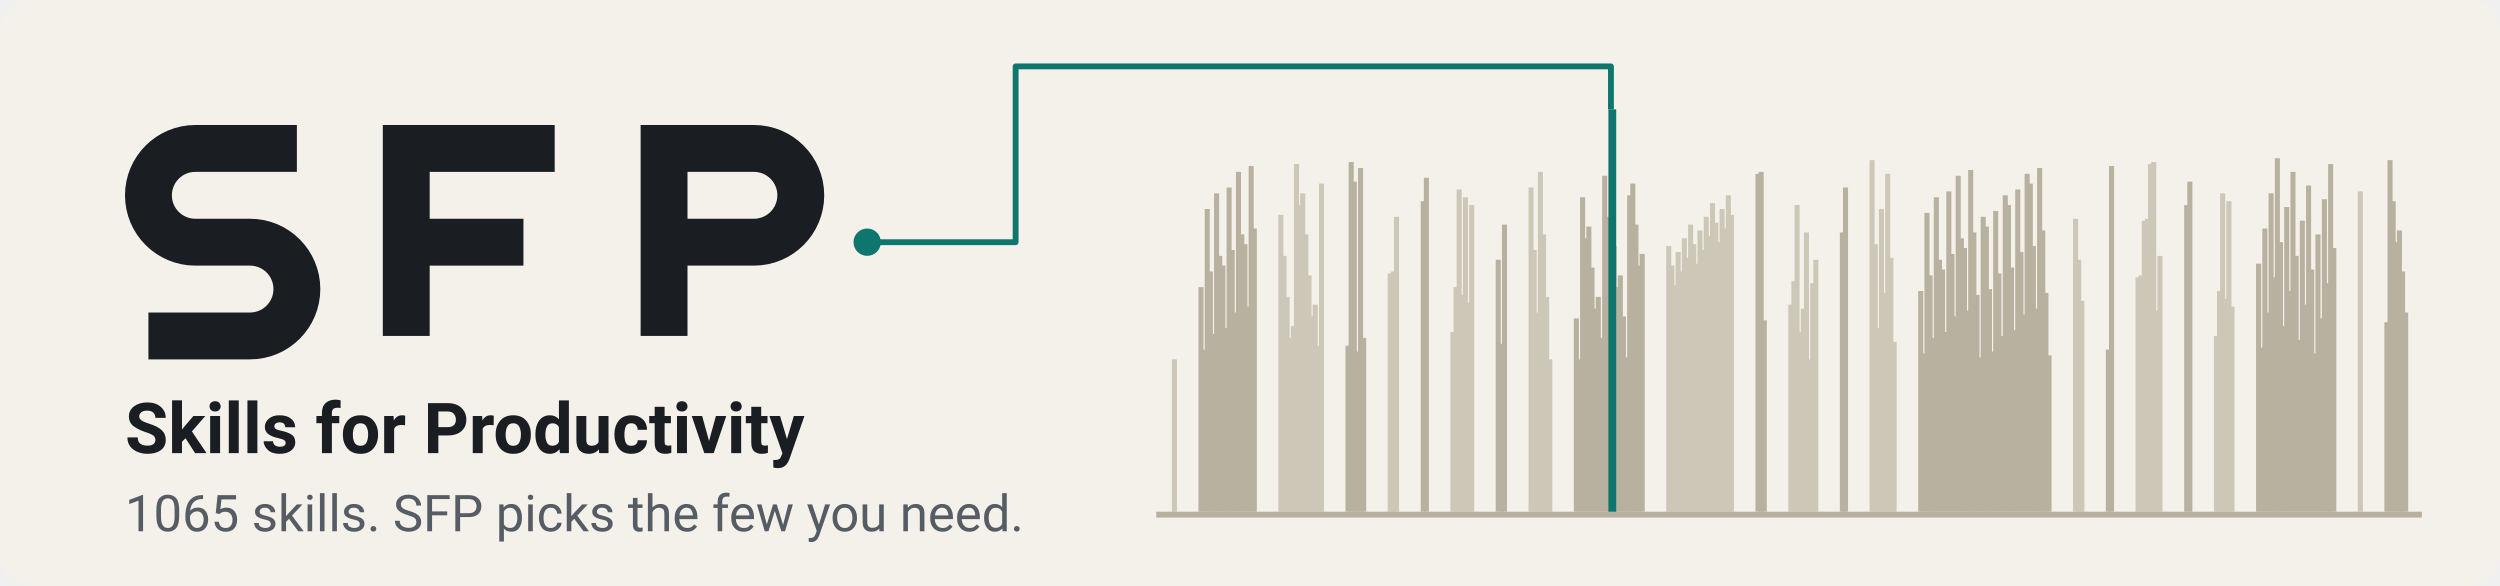
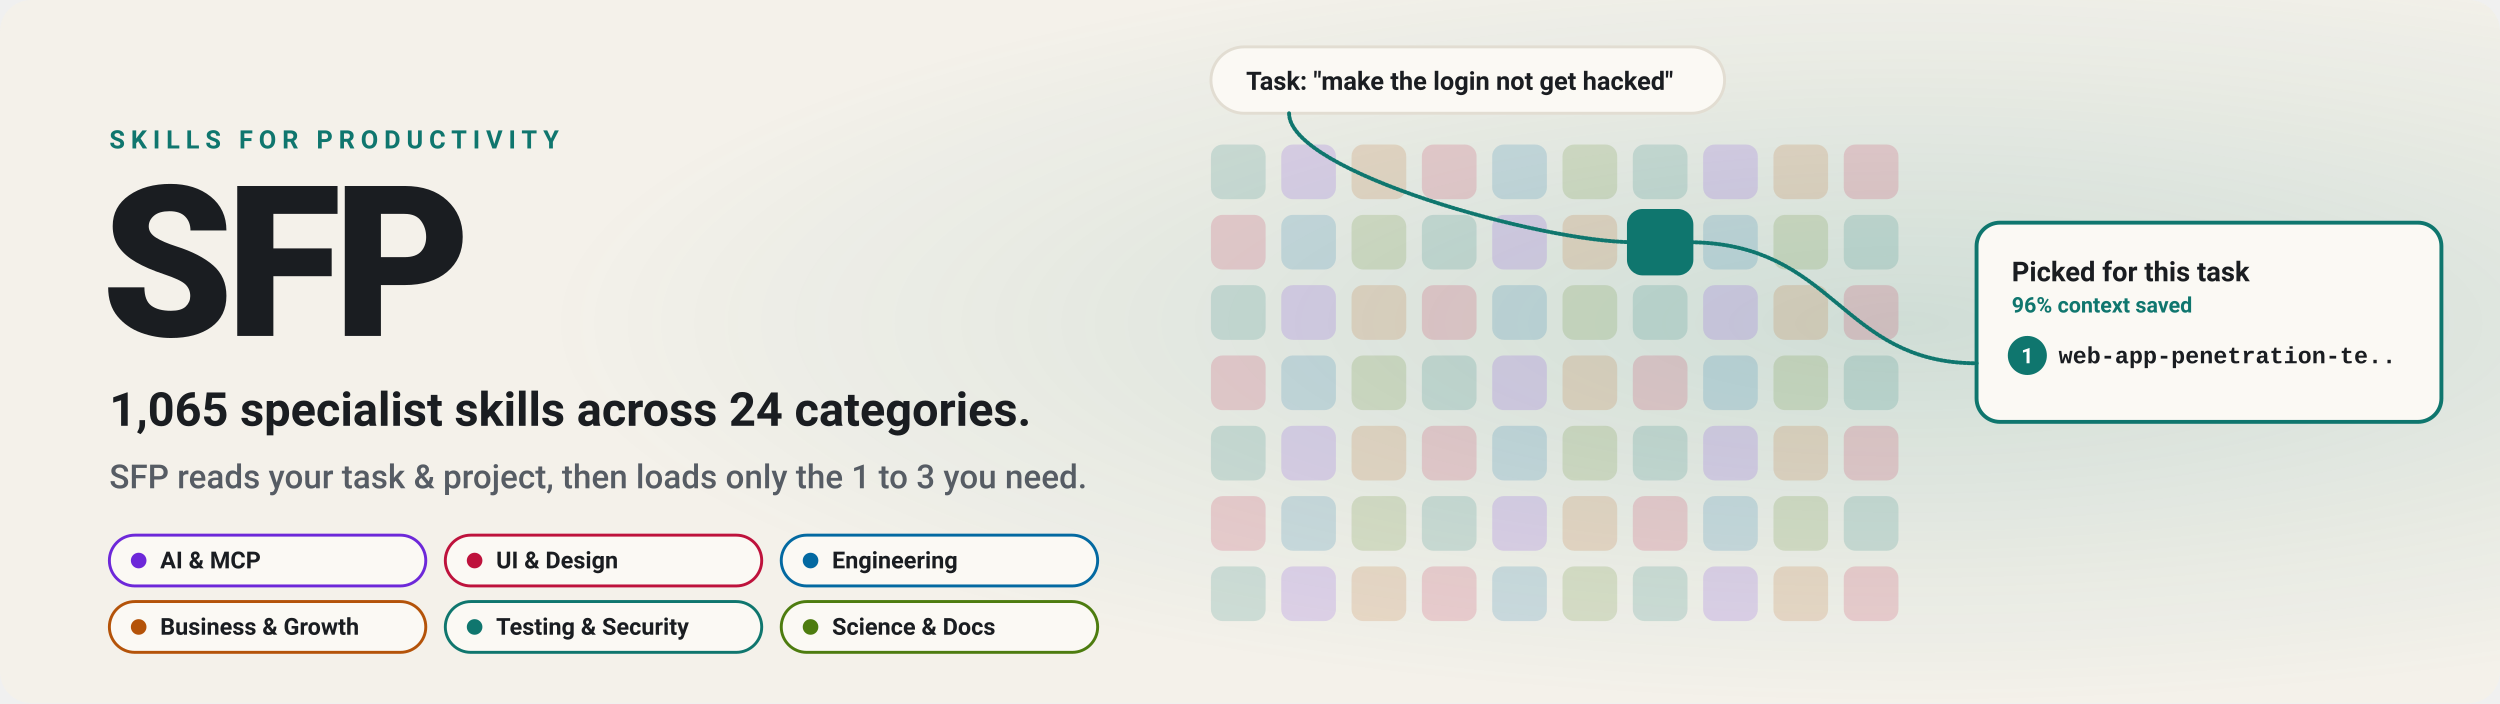
- <svg xmlns="http://www.w3.org/2000/svg" width="1280" height="300" viewBox="0 0 1280 300" role="img" aria-labelledby="t d">
-   <rect width="1280" height="300" rx="16" fill="#f4f1ea" />
-   <rect x="600.0" y="184" width="2.6" height="78" fill="#cdc7b8" />
-   <rect x="613.6" y="147" width="2.6" height="115" fill="#b8b1a0" />
-   <rect x="615.2" y="179" width="2.6" height="83" fill="#b8b1a0" />
-   <rect x="616.8" y="107" width="2.6" height="155" fill="#b8b1a0" />
-   <rect x="618.4" y="139" width="2.6" height="123" fill="#b8b1a0" />
-   <rect x="620.0" y="171" width="2.6" height="91" fill="#b8b1a0" />
-   <rect x="621.6" y="99" width="2.6" height="163" fill="#b8b1a0" />
-   <rect x="623.2" y="131" width="2.6" height="131" fill="#b8b1a0" />
-   <rect x="624.8" y="136" width="2.6" height="126" fill="#b8b1a0" />
-   <rect x="626.4" y="168" width="2.6" height="94" fill="#b8b1a0" />
-   <rect x="628.0" y="96" width="2.6" height="166" fill="#b8b1a0" />
-   <rect x="629.6" y="128" width="2.6" height="134" fill="#b8b1a0" />
-   <rect x="631.2" y="160" width="2.6" height="102" fill="#b8b1a0" />
-   <rect x="632.8" y="88" width="2.6" height="174" fill="#b8b1a0" />
-   <rect x="634.5" y="120" width="2.6" height="142" fill="#b8b1a0" />
-   <rect x="636.1" y="125" width="2.6" height="137" fill="#b8b1a0" />
-   <rect x="637.7" y="157" width="2.6" height="105" fill="#b8b1a0" />
-   <rect x="639.3" y="85" width="2.6" height="177" fill="#b8b1a0" />
-   <rect x="640.9" y="117" width="2.6" height="145" fill="#b8b1a0" />
-   <rect x="654.5" y="110" width="2.6" height="152" fill="#cdc7b8" />
-   <rect x="656.1" y="131" width="2.6" height="131" fill="#cdc7b8" />
-   <rect x="657.7" y="152" width="2.6" height="110" fill="#cdc7b8" />
-   <rect x="659.3" y="173" width="2.6" height="89" fill="#cdc7b8" />
-   <rect x="660.9" y="167" width="2.6" height="95" fill="#cdc7b8" />
-   <rect x="662.5" y="84" width="2.6" height="178" fill="#cdc7b8" />
-   <rect x="664.1" y="105" width="2.6" height="157" fill="#cdc7b8" />
-   <rect x="665.7" y="99" width="2.6" height="163" fill="#cdc7b8" />
-   <rect x="667.3" y="120" width="2.6" height="142" fill="#cdc7b8" />
-   <rect x="668.9" y="141" width="2.6" height="121" fill="#cdc7b8" />
-   <rect x="670.5" y="162" width="2.6" height="100" fill="#cdc7b8" />
-   <rect x="672.1" y="156" width="2.6" height="106" fill="#cdc7b8" />
-   <rect x="673.7" y="177" width="2.6" height="85" fill="#cdc7b8" />
-   <rect x="675.3" y="94" width="2.6" height="168" fill="#cdc7b8" />
-   <rect x="688.9" y="177" width="2.6" height="85" fill="#b8b1a0" />
-   <rect x="690.5" y="83" width="2.6" height="179" fill="#b8b1a0" />
-   <rect x="692.1" y="93" width="2.6" height="169" fill="#b8b1a0" />
-   <rect x="693.7" y="180" width="2.6" height="82" fill="#b8b1a0" />
-   <rect x="695.3" y="86" width="2.6" height="176" fill="#b8b1a0" />
-   <rect x="696.9" y="173" width="2.6" height="89" fill="#b8b1a0" />
-   <rect x="710.5" y="140" width="2.6" height="122" fill="#cdc7b8" />
-   <rect x="712.1" y="139" width="2.6" height="123" fill="#cdc7b8" />
-   <rect x="713.7" y="111" width="2.6" height="151" fill="#cdc7b8" />
-   <rect x="727.4" y="103" width="2.6" height="159" fill="#b8b1a0" />
-   <rect x="729.0" y="91" width="2.6" height="171" fill="#b8b1a0" />
-   <rect x="742.6" y="170" width="2.6" height="92" fill="#cdc7b8" />
-   <rect x="744.2" y="147" width="2.6" height="115" fill="#cdc7b8" />
-   <rect x="745.8" y="97" width="2.6" height="165" fill="#cdc7b8" />
-   <rect x="747.4" y="151" width="2.6" height="111" fill="#cdc7b8" />
-   <rect x="749.0" y="101" width="2.6" height="161" fill="#cdc7b8" />
-   <rect x="750.6" y="155" width="2.6" height="107" fill="#cdc7b8" />
-   <rect x="752.2" y="105" width="2.6" height="157" fill="#cdc7b8" />
-   <rect x="765.8" y="133" width="2.6" height="129" fill="#b8b1a0" />
-   <rect x="767.4" y="176" width="2.6" height="86" fill="#b8b1a0" />
-   <rect x="769.0" y="115" width="2.6" height="147" fill="#b8b1a0" />
-   <rect x="782.6" y="96" width="2.6" height="166" fill="#cdc7b8" />
-   <rect x="784.2" y="128" width="2.6" height="134" fill="#cdc7b8" />
-   <rect x="785.8" y="160" width="2.6" height="102" fill="#cdc7b8" />
-   <rect x="787.4" y="88" width="2.6" height="174" fill="#cdc7b8" />
-   <rect x="789.0" y="120" width="2.6" height="142" fill="#cdc7b8" />
-   <rect x="790.6" y="152" width="2.6" height="110" fill="#cdc7b8" />
-   <rect x="792.2" y="184" width="2.6" height="78" fill="#cdc7b8" />
-   <rect x="805.8" y="163" width="2.6" height="99" fill="#b8b1a0" />
-   <rect x="807.4" y="184" width="2.6" height="78" fill="#b8b1a0" />
-   <rect x="809.0" y="101" width="2.6" height="161" fill="#b8b1a0" />
-   <rect x="810.6" y="122" width="2.6" height="140" fill="#b8b1a0" />
-   <rect x="812.2" y="116" width="2.6" height="146" fill="#b8b1a0" />
-   <rect x="813.8" y="137" width="2.6" height="125" fill="#b8b1a0" />
-   <rect x="815.4" y="158" width="2.6" height="104" fill="#b8b1a0" />
-   <rect x="817.0" y="152" width="2.6" height="110" fill="#b8b1a0" />
-   <rect x="818.6" y="173" width="2.6" height="89" fill="#b8b1a0" />
-   <rect x="820.3" y="90" width="2.6" height="172" fill="#b8b1a0" />
-   <rect x="821.9" y="111" width="2.6" height="151" fill="#b8b1a0" />
-   <rect x="825.1" y="126" width="2.6" height="136" fill="#b8b1a0" />
-   <rect x="826.7" y="147" width="2.6" height="115" fill="#b8b1a0" />
-   <rect x="828.3" y="141" width="2.6" height="121" fill="#b8b1a0" />
-   <rect x="829.9" y="162" width="2.6" height="100" fill="#b8b1a0" />
-   <rect x="831.5" y="183" width="2.6" height="79" fill="#b8b1a0" />
-   <rect x="833.1" y="100" width="2.6" height="162" fill="#b8b1a0" />
-   <rect x="834.7" y="94" width="2.6" height="168" fill="#b8b1a0" />
-   <rect x="836.3" y="115" width="2.6" height="147" fill="#b8b1a0" />
-   <rect x="837.9" y="136" width="2.6" height="126" fill="#b8b1a0" />
-   <rect x="839.5" y="130" width="2.6" height="132" fill="#b8b1a0" />
-   <rect x="853.1" y="126" width="2.6" height="136" fill="#cdc7b8" />
-   <rect x="854.7" y="136" width="2.6" height="126" fill="#cdc7b8" />
-   <rect x="856.3" y="146" width="2.6" height="116" fill="#cdc7b8" />
-   <rect x="857.9" y="129" width="2.6" height="133" fill="#cdc7b8" />
-   <rect x="859.5" y="139" width="2.6" height="123" fill="#cdc7b8" />
-   <rect x="861.1" y="122" width="2.6" height="140" fill="#cdc7b8" />
-   <rect x="862.7" y="132" width="2.6" height="130" fill="#cdc7b8" />
-   <rect x="864.3" y="115" width="2.6" height="147" fill="#cdc7b8" />
-   <rect x="865.9" y="125" width="2.6" height="137" fill="#cdc7b8" />
-   <rect x="867.5" y="135" width="2.6" height="127" fill="#cdc7b8" />
-   <rect x="869.1" y="118" width="2.6" height="144" fill="#cdc7b8" />
-   <rect x="870.7" y="128" width="2.6" height="134" fill="#cdc7b8" />
-   <rect x="872.3" y="111" width="2.6" height="151" fill="#cdc7b8" />
-   <rect x="873.9" y="121" width="2.6" height="141" fill="#cdc7b8" />
-   <rect x="875.5" y="104" width="2.6" height="158" fill="#cdc7b8" />
-   <rect x="877.2" y="114" width="2.6" height="148" fill="#cdc7b8" />
-   <rect x="878.8" y="124" width="2.6" height="138" fill="#cdc7b8" />
-   <rect x="880.4" y="107" width="2.6" height="155" fill="#cdc7b8" />
-   <rect x="882.0" y="117" width="2.6" height="145" fill="#cdc7b8" />
-   <rect x="883.6" y="100" width="2.6" height="162" fill="#cdc7b8" />
-   <rect x="885.2" y="110" width="2.6" height="152" fill="#cdc7b8" />
-   <rect x="898.8" y="89" width="2.6" height="173" fill="#b8b1a0" />
-   <rect x="900.4" y="88" width="2.6" height="174" fill="#b8b1a0" />
-   <rect x="902.0" y="164" width="2.6" height="98" fill="#b8b1a0" />
-   <rect x="915.6" y="156" width="2.6" height="106" fill="#cdc7b8" />
-   <rect x="917.2" y="144" width="2.6" height="118" fill="#cdc7b8" />
-   <rect x="918.8" y="105" width="2.6" height="157" fill="#cdc7b8" />
-   <rect x="920.4" y="170" width="2.6" height="92" fill="#cdc7b8" />
-   <rect x="922.0" y="158" width="2.6" height="104" fill="#cdc7b8" />
-   <rect x="923.6" y="119" width="2.6" height="143" fill="#cdc7b8" />
-   <rect x="925.2" y="184" width="2.6" height="78" fill="#cdc7b8" />
-   <rect x="926.8" y="145" width="2.6" height="117" fill="#cdc7b8" />
-   <rect x="928.4" y="133" width="2.6" height="129" fill="#cdc7b8" />
-   <rect x="942.0" y="119" width="2.6" height="143" fill="#b8b1a0" />
-   <rect x="943.6" y="96" width="2.6" height="166" fill="#b8b1a0" />
-   <rect x="957.2" y="82" width="2.6" height="180" fill="#cdc7b8" />
-   <rect x="958.8" y="125" width="2.6" height="137" fill="#cdc7b8" />
-   <rect x="960.4" y="168" width="2.6" height="94" fill="#cdc7b8" />
-   <rect x="962.0" y="107" width="2.6" height="155" fill="#cdc7b8" />
-   <rect x="963.6" y="150" width="2.6" height="112" fill="#cdc7b8" />
-   <rect x="965.2" y="89" width="2.6" height="173" fill="#cdc7b8" />
-   <rect x="966.8" y="132" width="2.6" height="130" fill="#cdc7b8" />
-   <rect x="968.5" y="175" width="2.6" height="87" fill="#cdc7b8" />
-   <rect x="982.1" y="149" width="2.6" height="113" fill="#b8b1a0" />
-   <rect x="983.7" y="181" width="2.6" height="81" fill="#b8b1a0" />
-   <rect x="985.3" y="109" width="2.6" height="153" fill="#b8b1a0" />
-   <rect x="986.9" y="141" width="2.6" height="121" fill="#b8b1a0" />
-   <rect x="988.5" y="173" width="2.6" height="89" fill="#b8b1a0" />
-   <rect x="990.1" y="101" width="2.6" height="161" fill="#b8b1a0" />
-   <rect x="991.7" y="133" width="2.6" height="129" fill="#b8b1a0" />
-   <rect x="993.3" y="138" width="2.6" height="124" fill="#b8b1a0" />
-   <rect x="994.9" y="170" width="2.6" height="92" fill="#b8b1a0" />
-   <rect x="996.5" y="98" width="2.6" height="164" fill="#b8b1a0" />
-   <rect x="998.1" y="130" width="2.6" height="132" fill="#b8b1a0" />
-   <rect x="999.7" y="162" width="2.6" height="100" fill="#b8b1a0" />
-   <rect x="1001.3" y="90" width="2.6" height="172" fill="#b8b1a0" />
-   <rect x="1002.9" y="122" width="2.6" height="140" fill="#b8b1a0" />
-   <rect x="1004.5" y="127" width="2.6" height="135" fill="#b8b1a0" />
-   <rect x="1006.1" y="159" width="2.6" height="103" fill="#b8b1a0" />
-   <rect x="1007.7" y="87" width="2.6" height="175" fill="#b8b1a0" />
-   <rect x="1009.3" y="119" width="2.6" height="143" fill="#b8b1a0" />
-   <rect x="1010.9" y="151" width="2.6" height="111" fill="#b8b1a0" />
-   <rect x="1012.5" y="183" width="2.6" height="79" fill="#b8b1a0" />
-   <rect x="1014.1" y="111" width="2.6" height="151" fill="#b8b1a0" />
-   <rect x="1015.7" y="116" width="2.6" height="146" fill="#b8b1a0" />
-   <rect x="1017.3" y="148" width="2.6" height="114" fill="#b8b1a0" />
-   <rect x="1018.9" y="180" width="2.6" height="82" fill="#b8b1a0" />
-   <rect x="1020.5" y="108" width="2.6" height="154" fill="#b8b1a0" />
-   <rect x="1022.1" y="140" width="2.6" height="122" fill="#b8b1a0" />
-   <rect x="1023.7" y="172" width="2.6" height="90" fill="#b8b1a0" />
-   <rect x="1025.4" y="100" width="2.6" height="162" fill="#b8b1a0" />
-   <rect x="1027.0" y="105" width="2.6" height="157" fill="#b8b1a0" />
-   <rect x="1028.6" y="137" width="2.6" height="125" fill="#b8b1a0" />
-   <rect x="1030.2" y="169" width="2.6" height="93" fill="#b8b1a0" />
-   <rect x="1031.8" y="97" width="2.6" height="165" fill="#b8b1a0" />
-   <rect x="1033.4" y="129" width="2.6" height="133" fill="#b8b1a0" />
-   <rect x="1035.0" y="161" width="2.6" height="101" fill="#b8b1a0" />
-   <rect x="1036.6" y="89" width="2.6" height="173" fill="#b8b1a0" />
-   <rect x="1038.2" y="94" width="2.6" height="168" fill="#b8b1a0" />
-   <rect x="1039.8" y="126" width="2.6" height="136" fill="#b8b1a0" />
-   <rect x="1041.4" y="158" width="2.6" height="104" fill="#b8b1a0" />
-   <rect x="1043.0" y="86" width="2.6" height="176" fill="#b8b1a0" />
-   <rect x="1044.6" y="118" width="2.6" height="144" fill="#b8b1a0" />
-   <rect x="1046.2" y="150" width="2.6" height="112" fill="#b8b1a0" />
-   <rect x="1047.8" y="182" width="2.6" height="80" fill="#b8b1a0" />
-   <rect x="1061.4" y="112" width="2.6" height="150" fill="#cdc7b8" />
-   <rect x="1063.0" y="133" width="2.6" height="129" fill="#cdc7b8" />
-   <rect x="1064.6" y="154" width="2.6" height="108" fill="#cdc7b8" />
-   <rect x="1078.2" y="179" width="2.6" height="83" fill="#b8b1a0" />
-   <rect x="1079.8" y="85" width="2.6" height="177" fill="#b8b1a0" />
-   <rect x="1093.4" y="142" width="2.6" height="120" fill="#cdc7b8" />
-   <rect x="1095.0" y="141" width="2.6" height="121" fill="#cdc7b8" />
-   <rect x="1096.6" y="113" width="2.6" height="149" fill="#cdc7b8" />
-   <rect x="1098.2" y="112" width="2.6" height="150" fill="#cdc7b8" />
-   <rect x="1099.8" y="84" width="2.6" height="178" fill="#cdc7b8" />
-   <rect x="1101.4" y="83" width="2.6" height="179" fill="#cdc7b8" />
-   <rect x="1103.0" y="159" width="2.6" height="103" fill="#cdc7b8" />
-   <rect x="1104.6" y="131" width="2.6" height="131" fill="#cdc7b8" />
-   <rect x="1118.3" y="105" width="2.6" height="157" fill="#b8b1a0" />
-   <rect x="1119.9" y="93" width="2.6" height="169" fill="#b8b1a0" />
-   <rect x="1133.5" y="172" width="2.6" height="90" fill="#cdc7b8" />
-   <rect x="1135.1" y="149" width="2.6" height="113" fill="#cdc7b8" />
-   <rect x="1136.7" y="99" width="2.6" height="163" fill="#cdc7b8" />
-   <rect x="1138.3" y="153" width="2.6" height="109" fill="#cdc7b8" />
-   <rect x="1139.9" y="103" width="2.6" height="159" fill="#cdc7b8" />
-   <rect x="1141.5" y="157" width="2.6" height="105" fill="#cdc7b8" />
-   <rect x="1155.1" y="135" width="2.6" height="127" fill="#b8b1a0" />
-   <rect x="1156.7" y="178" width="2.6" height="84" fill="#b8b1a0" />
-   <rect x="1158.3" y="117" width="2.6" height="145" fill="#b8b1a0" />
-   <rect x="1159.9" y="160" width="2.6" height="102" fill="#b8b1a0" />
-   <rect x="1161.5" y="99" width="2.6" height="163" fill="#b8b1a0" />
-   <rect x="1163.1" y="142" width="2.6" height="120" fill="#b8b1a0" />
-   <rect x="1164.7" y="81" width="2.6" height="181" fill="#b8b1a0" />
-   <rect x="1166.3" y="124" width="2.6" height="138" fill="#b8b1a0" />
-   <rect x="1167.9" y="167" width="2.6" height="95" fill="#b8b1a0" />
-   <rect x="1169.5" y="106" width="2.6" height="156" fill="#b8b1a0" />
-   <rect x="1171.1" y="149" width="2.6" height="113" fill="#b8b1a0" />
-   <rect x="1172.7" y="88" width="2.6" height="174" fill="#b8b1a0" />
-   <rect x="1174.3" y="131" width="2.6" height="131" fill="#b8b1a0" />
-   <rect x="1175.9" y="174" width="2.6" height="88" fill="#b8b1a0" />
-   <rect x="1177.5" y="113" width="2.6" height="149" fill="#b8b1a0" />
-   <rect x="1179.1" y="156" width="2.6" height="106" fill="#b8b1a0" />
-   <rect x="1180.7" y="95" width="2.6" height="167" fill="#b8b1a0" />
-   <rect x="1182.3" y="138" width="2.6" height="124" fill="#b8b1a0" />
-   <rect x="1183.9" y="181" width="2.6" height="81" fill="#b8b1a0" />
-   <rect x="1185.5" y="120" width="2.6" height="142" fill="#b8b1a0" />
-   <rect x="1187.2" y="163" width="2.6" height="99" fill="#b8b1a0" />
-   <rect x="1188.8" y="102" width="2.6" height="160" fill="#b8b1a0" />
-   <rect x="1190.4" y="145" width="2.6" height="117" fill="#b8b1a0" />
-   <rect x="1192.0" y="84" width="2.6" height="178" fill="#b8b1a0" />
-   <rect x="1193.6" y="127" width="2.6" height="135" fill="#b8b1a0" />
-   <rect x="1207.2" y="98" width="2.6" height="164" fill="#cdc7b8" />
-   <rect x="1220.8" y="165" width="2.6" height="97" fill="#b8b1a0" />
-   <rect x="1222.4" y="82" width="2.6" height="180" fill="#b8b1a0" />
-   <rect x="1224.0" y="103" width="2.6" height="159" fill="#b8b1a0" />
-   <rect x="1225.6" y="124" width="2.6" height="138" fill="#b8b1a0" />
-   <rect x="1227.2" y="118" width="2.6" height="144" fill="#b8b1a0" />
-   <rect x="1228.8" y="139" width="2.6" height="123" fill="#b8b1a0" />
-   <rect x="1230.4" y="160" width="2.6" height="102" fill="#b8b1a0" />
-   <rect x="592" y="262" width="648" height="3" fill="#b8b1a0" />
-   <rect x="823.5" y="56" width="4.0" height="206" fill="#0f766e" />
-   <path d="M444 124 H520 V34 H824.8 V56" fill="none" stroke="#0f766e" stroke-width="3" stroke-linejoin="round" />
-   <circle cx="444" cy="124" r="7" fill="#0f766e" />
-   <g fill="none" stroke="#1a1d21" stroke-width="24" stroke-linejoin="miter" stroke-linecap="butt">
-     <path d="M152 76 H100 A24 24 0 0 0 100 124 H128 A24 24 0 0 1 128 172 H76" />
-     <path d="M208 172 V76 H284 M208 124 H268" />
-     <path d="M340 172 V76 H386 A24 24 0 0 1 386 124 H340" />
+ <svg xmlns="http://www.w3.org/2000/svg" width="1280" height="360" viewBox="0 0 1280 360" role="img" aria-labelledby="t d">
+   <style>
+ text{font-family:ui-sans-serif, system-ui, -apple-system, 'Segoe UI', Roboto, 'Helvetica Neue', Arial, sans-serif}
+ .mono{font-family:ui-monospace, SFMono-Regular, 'SF Mono', Menlo, Consolas, 'Liberation Mono', monospace}
+ .draw{stroke-dasharray:1;stroke-dashoffset:0;animation:draw 1.1s cubic-bezier(.23,1,.32,1) both}
+ .rise{animation:rise .7s cubic-bezier(.23,1,.32,1) both}
+ .fade{animation:fade .8s ease-out both}
+ .grow{transform-box:fill-box;transform-origin:left center;animation:grow 1.1s cubic-bezier(.23,1,.32,1) both}
+ .pop{transform-box:fill-box;transform-origin:center;animation:pop .5s cubic-bezier(.23,1,.32,1) both}
+ .glow{animation:glow 2.6s ease-in-out infinite}
+ .blink{animation:blink 1s steps(1) infinite}
+ @keyframes draw{from{stroke-dashoffset:1}to{stroke-dashoffset:0}}
+ @keyframes rise{from{opacity:0;transform:translateY(10px)}to{opacity:1;transform:none}}
+ @keyframes fade{from{opacity:0}to{opacity:1}}
+ @keyframes grow{from{transform:scaleX(0)}to{transform:scaleX(1)}}
+ @keyframes pop{from{opacity:0;transform:scale(.6)}to{opacity:1;transform:scale(1)}}
+ @keyframes glow{0%,100%{opacity:.45}50%{opacity:1}}
+ @keyframes blink{0%{opacity:1}50%{opacity:0}}
+ @media (prefers-reduced-motion:reduce){*{animation:none!important}.pulse,.cover{display:none}}
+ </style>
+   <rect width="1280" height="360" rx="16" fill="#f4f1ea" />
+   <defs>
+     <radialGradient id="g" cx="76%" cy="46%" r="54%">
+       <stop offset="0" stop-color="#0f766e" stop-opacity="0.16" />
+       <stop offset="1" stop-color="#0f766e" stop-opacity="0" />
+     </radialGradient>
+   </defs>
+   <rect width="1280" height="360" rx="16" fill="url(#g)" />
+   <text x="56" y="76" font-size="13" font-weight="700" fill="#0f766e" text-anchor="start" class="rise" letter-spacing="3">SKILLS FOR PRODUCTIVITY</text>
+   <text x="52" y="172" font-size="108" font-weight="800" fill="#1a1d21" text-anchor="start" class="rise" style="animation-delay:0.08s" letter-spacing="-4">SFP</text>
+   <text x="56" y="218" font-size="24" font-weight="700" fill="#1a1d21" text-anchor="start" class="rise" style="animation-delay:0.16s">1,065 specialist skills across 24 categories.</text>
+   <text x="56" y="250" font-size="17" font-weight="500" fill="#565c64" text-anchor="start" class="rise" style="animation-delay:0.22s">SFP reads your task &amp; project, then loads only the 1 to 3 you need.</text>
+   <g class="rise" style="animation-delay:0.32s">
+     <rect x="56" y="274" width="162" height="26" rx="13" fill="#fbf9f4" stroke="#6d28d9" stroke-width="1.5" />
+     <circle cx="71" cy="287" r="4" fill="#6d28d9" />
+     <text x="82" y="291" font-size="12" font-weight="600" fill="#1a1d21" text-anchor="start">AI &amp; MCP</text>
  </g>
-   <text x="64" y="232" font-family="ui-sans-serif, system-ui, -apple-system, 'Segoe UI', Roboto, 'Helvetica Neue', Arial, sans-serif" font-size="36" font-weight="600" fill="#1a1d21">Skills for Productivity</text>
-   <text x="64" y="272" font-family="ui-sans-serif, system-ui, -apple-system, 'Segoe UI', Roboto, 'Helvetica Neue', Arial, sans-serif" font-size="26" fill="#565c64">1065 skills. SFP picks the few you need.</text>
+   <g class="rise" style="animation-delay:0.38s">
+     <rect x="228" y="274" width="162" height="26" rx="13" fill="#fbf9f4" stroke="#be123c" stroke-width="1.5" />
+     <circle cx="243" cy="287" r="4" fill="#be123c" />
+     <text x="254" y="291" font-size="12" font-weight="600" fill="#1a1d21" text-anchor="start">UI &amp; Design</text>
+   </g>
+   <g class="rise" style="animation-delay:0.44s">
+     <rect x="400" y="274" width="162" height="26" rx="13" fill="#fbf9f4" stroke="#0369a1" stroke-width="1.5" />
+     <circle cx="415" cy="287" r="4" fill="#0369a1" />
+     <text x="426" y="291" font-size="12" font-weight="600" fill="#1a1d21" text-anchor="start">Engineering</text>
+   </g>
+   <g class="rise" style="animation-delay:0.50s">
+     <rect x="56" y="308" width="162" height="26" rx="13" fill="#fbf9f4" stroke="#b45309" stroke-width="1.5" />
+     <circle cx="71" cy="321" r="4" fill="#b45309" />
+     <text x="82" y="325" font-size="12" font-weight="600" fill="#1a1d21" text-anchor="start">Business &amp; Growth</text>
+   </g>
+   <g class="rise" style="animation-delay:0.56s">
+     <rect x="228" y="308" width="162" height="26" rx="13" fill="#fbf9f4" stroke="#0f766e" stroke-width="1.5" />
+     <circle cx="243" cy="321" r="4" fill="#0f766e" />
+     <text x="254" y="325" font-size="12" font-weight="600" fill="#1a1d21" text-anchor="start">Testing &amp; Security</text>
+   </g>
+   <g class="rise" style="animation-delay:0.62s">
+     <rect x="400" y="308" width="162" height="26" rx="13" fill="#fbf9f4" stroke="#4d7c0f" stroke-width="1.5" />
+     <circle cx="415" cy="321" r="4" fill="#4d7c0f" />
+     <text x="426" y="325" font-size="12" font-weight="600" fill="#1a1d21" text-anchor="start">Science &amp; Docs</text>
+   </g>
+   <rect class="pop" x="620" y="74" width="28" height="28" rx="6" fill="#0f766e" fill-opacity="0.16" style="animation-delay:0.18s" />
+   <rect class="pop" x="656" y="74" width="28" height="28" rx="6" fill="#6d28d9" fill-opacity="0.16" style="animation-delay:0.18s" />
+   <rect class="pop" x="692" y="74" width="28" height="28" rx="6" fill="#b45309" fill-opacity="0.16" style="animation-delay:0.19s" />
+   <rect class="pop" x="728" y="74" width="28" height="28" rx="6" fill="#be123c" fill-opacity="0.16" style="animation-delay:0.20s" />
+   <rect class="pop" x="764" y="74" width="28" height="28" rx="6" fill="#0369a1" fill-opacity="0.16" style="animation-delay:0.20s" />
+   <rect class="pop" x="800" y="74" width="28" height="28" rx="6" fill="#4d7c0f" fill-opacity="0.16" style="animation-delay:0.20s" />
+   <rect class="pop" x="836" y="74" width="28" height="28" rx="6" fill="#0f766e" fill-opacity="0.16" style="animation-delay:0.21s" />
+   <rect class="pop" x="872" y="74" width="28" height="28" rx="6" fill="#6d28d9" fill-opacity="0.16" style="animation-delay:0.21s" />
+   <rect class="pop" x="908" y="74" width="28" height="28" rx="6" fill="#b45309" fill-opacity="0.16" style="animation-delay:0.22s" />
+   <rect class="pop" x="944" y="74" width="28" height="28" rx="6" fill="#be123c" fill-opacity="0.16" style="animation-delay:0.22s" />
+   <rect class="pop" x="620" y="110" width="28" height="28" rx="6" fill="#be123c" fill-opacity="0.16" style="animation-delay:0.23s" />
+   <rect class="pop" x="656" y="110" width="28" height="28" rx="6" fill="#0369a1" fill-opacity="0.16" style="animation-delay:0.23s" />
+   <rect class="pop" x="692" y="110" width="28" height="28" rx="6" fill="#4d7c0f" fill-opacity="0.16" style="animation-delay:0.24s" />
+   <rect class="pop" x="728" y="110" width="28" height="28" rx="6" fill="#0f766e" fill-opacity="0.16" style="animation-delay:0.24s" />
+   <rect class="pop" x="764" y="110" width="28" height="28" rx="6" fill="#6d28d9" fill-opacity="0.16" style="animation-delay:0.25s" />
+   <rect class="pop" x="800" y="110" width="28" height="28" rx="6" fill="#b45309" fill-opacity="0.16" style="animation-delay:0.26s" />
+   <rect class="pop" x="836" y="110" width="28" height="28" rx="6" fill="#be123c" fill-opacity="0.16" style="animation-delay:0.26s" />
+   <rect class="pop" x="872" y="110" width="28" height="28" rx="6" fill="#0369a1" fill-opacity="0.16" style="animation-delay:0.27s" />
+   <rect class="pop" x="908" y="110" width="28" height="28" rx="6" fill="#4d7c0f" fill-opacity="0.16" style="animation-delay:0.27s" />
+   <rect class="pop" x="944" y="110" width="28" height="28" rx="6" fill="#0f766e" fill-opacity="0.16" style="animation-delay:0.28s" />
+   <rect class="pop" x="620" y="146" width="28" height="28" rx="6" fill="#0f766e" fill-opacity="0.16" style="animation-delay:0.28s" />
+   <rect class="pop" x="656" y="146" width="28" height="28" rx="6" fill="#6d28d9" fill-opacity="0.16" style="animation-delay:0.28s" />
+   <rect class="pop" x="692" y="146" width="28" height="28" rx="6" fill="#b45309" fill-opacity="0.16" style="animation-delay:0.29s" />
+   <rect class="pop" x="728" y="146" width="28" height="28" rx="6" fill="#be123c" fill-opacity="0.16" style="animation-delay:0.29s" />
+   <rect class="pop" x="764" y="146" width="28" height="28" rx="6" fill="#0369a1" fill-opacity="0.16" style="animation-delay:0.30s" />
+   <rect class="pop" x="800" y="146" width="28" height="28" rx="6" fill="#4d7c0f" fill-opacity="0.16" style="animation-delay:0.30s" />
+   <rect class="pop" x="836" y="146" width="28" height="28" rx="6" fill="#0f766e" fill-opacity="0.16" style="animation-delay:0.31s" />
+   <rect class="pop" x="872" y="146" width="28" height="28" rx="6" fill="#6d28d9" fill-opacity="0.16" style="animation-delay:0.32s" />
+   <rect class="pop" x="908" y="146" width="28" height="28" rx="6" fill="#b45309" fill-opacity="0.16" style="animation-delay:0.32s" />
+   <rect class="pop" x="944" y="146" width="28" height="28" rx="6" fill="#be123c" fill-opacity="0.16" style="animation-delay:0.32s" />
+   <rect class="pop" x="620" y="182" width="28" height="28" rx="6" fill="#be123c" fill-opacity="0.16" style="animation-delay:0.33s" />
+   <rect class="pop" x="656" y="182" width="28" height="28" rx="6" fill="#0369a1" fill-opacity="0.16" style="animation-delay:0.33s" />
+   <rect class="pop" x="692" y="182" width="28" height="28" rx="6" fill="#4d7c0f" fill-opacity="0.16" style="animation-delay:0.34s" />
+   <rect class="pop" x="728" y="182" width="28" height="28" rx="6" fill="#0f766e" fill-opacity="0.16" style="animation-delay:0.34s" />
+   <rect class="pop" x="764" y="182" width="28" height="28" rx="6" fill="#6d28d9" fill-opacity="0.16" style="animation-delay:0.35s" />
+   <rect class="pop" x="800" y="182" width="28" height="28" rx="6" fill="#b45309" fill-opacity="0.16" style="animation-delay:0.35s" />
+   <rect class="pop" x="836" y="182" width="28" height="28" rx="6" fill="#be123c" fill-opacity="0.16" style="animation-delay:0.36s" />
+   <rect class="pop" x="872" y="182" width="28" height="28" rx="6" fill="#0369a1" fill-opacity="0.16" style="animation-delay:0.36s" />
+   <rect class="pop" x="908" y="182" width="28" height="28" rx="6" fill="#4d7c0f" fill-opacity="0.16" style="animation-delay:0.37s" />
+   <rect class="pop" x="944" y="182" width="28" height="28" rx="6" fill="#0f766e" fill-opacity="0.16" style="animation-delay:0.38s" />
+   <rect class="pop" x="620" y="218" width="28" height="28" rx="6" fill="#0f766e" fill-opacity="0.16" style="animation-delay:0.38s" />
+   <rect class="pop" x="656" y="218" width="28" height="28" rx="6" fill="#6d28d9" fill-opacity="0.16" style="animation-delay:0.39s" />
+   <rect class="pop" x="692" y="218" width="28" height="28" rx="6" fill="#b45309" fill-opacity="0.16" style="animation-delay:0.39s" />
+   <rect class="pop" x="728" y="218" width="28" height="28" rx="6" fill="#be123c" fill-opacity="0.16" style="animation-delay:0.40s" />
+   <rect class="pop" x="764" y="218" width="28" height="28" rx="6" fill="#0369a1" fill-opacity="0.16" style="animation-delay:0.40s" />
+   <rect class="pop" x="800" y="218" width="28" height="28" rx="6" fill="#4d7c0f" fill-opacity="0.16" style="animation-delay:0.41s" />
+   <rect class="pop" x="836" y="218" width="28" height="28" rx="6" fill="#0f766e" fill-opacity="0.16" style="animation-delay:0.41s" />
+   <rect class="pop" x="872" y="218" width="28" height="28" rx="6" fill="#6d28d9" fill-opacity="0.16" style="animation-delay:0.42s" />
+   <rect class="pop" x="908" y="218" width="28" height="28" rx="6" fill="#b45309" fill-opacity="0.16" style="animation-delay:0.42s" />
+   <rect class="pop" x="944" y="218" width="28" height="28" rx="6" fill="#be123c" fill-opacity="0.16" style="animation-delay:0.42s" />
+   <rect class="pop" x="620" y="254" width="28" height="28" rx="6" fill="#be123c" fill-opacity="0.16" style="animation-delay:0.43s" />
+   <rect class="pop" x="656" y="254" width="28" height="28" rx="6" fill="#0369a1" fill-opacity="0.16" style="animation-delay:0.43s" />
+   <rect class="pop" x="692" y="254" width="28" height="28" rx="6" fill="#4d7c0f" fill-opacity="0.16" style="animation-delay:0.44s" />
+   <rect class="pop" x="728" y="254" width="28" height="28" rx="6" fill="#0f766e" fill-opacity="0.16" style="animation-delay:0.45s" />
+   <rect class="pop" x="764" y="254" width="28" height="28" rx="6" fill="#6d28d9" fill-opacity="0.16" style="animation-delay:0.45s" />
+   <rect class="pop" x="800" y="254" width="28" height="28" rx="6" fill="#b45309" fill-opacity="0.16" style="animation-delay:0.46s" />
+   <rect class="pop" x="836" y="254" width="28" height="28" rx="6" fill="#be123c" fill-opacity="0.16" style="animation-delay:0.46s" />
+   <rect class="pop" x="872" y="254" width="28" height="28" rx="6" fill="#0369a1" fill-opacity="0.16" style="animation-delay:0.47s" />
+   <rect class="pop" x="908" y="254" width="28" height="28" rx="6" fill="#4d7c0f" fill-opacity="0.16" style="animation-delay:0.47s" />
+   <rect class="pop" x="944" y="254" width="28" height="28" rx="6" fill="#0f766e" fill-opacity="0.16" style="animation-delay:0.47s" />
+   <rect class="pop" x="620" y="290" width="28" height="28" rx="6" fill="#0f766e" fill-opacity="0.16" style="animation-delay:0.48s" />
+   <rect class="pop" x="656" y="290" width="28" height="28" rx="6" fill="#6d28d9" fill-opacity="0.16" style="animation-delay:0.48s" />
+   <rect class="pop" x="692" y="290" width="28" height="28" rx="6" fill="#b45309" fill-opacity="0.16" style="animation-delay:0.49s" />
+   <rect class="pop" x="728" y="290" width="28" height="28" rx="6" fill="#be123c" fill-opacity="0.16" style="animation-delay:0.49s" />
+   <rect class="pop" x="764" y="290" width="28" height="28" rx="6" fill="#0369a1" fill-opacity="0.16" style="animation-delay:0.50s" />
+   <rect class="pop" x="800" y="290" width="28" height="28" rx="6" fill="#4d7c0f" fill-opacity="0.16" style="animation-delay:0.51s" />
+   <rect class="pop" x="836" y="290" width="28" height="28" rx="6" fill="#0f766e" fill-opacity="0.16" style="animation-delay:0.51s" />
+   <rect class="pop" x="872" y="290" width="28" height="28" rx="6" fill="#6d28d9" fill-opacity="0.16" style="animation-delay:0.52s" />
+   <rect class="pop" x="908" y="290" width="28" height="28" rx="6" fill="#b45309" fill-opacity="0.16" style="animation-delay:0.52s" />
+   <rect class="pop" x="944" y="290" width="28" height="28" rx="6" fill="#be123c" fill-opacity="0.16" style="animation-delay:0.53s" />
+   <g class="rise" style="animation-delay:0.45s">
+     <rect x="620" y="24" width="263" height="34" rx="17" fill="#fbf9f4" stroke="#e2ddd2" stroke-width="1.5" />
+     <text x="638" y="46" font-size="13" font-weight="600" fill="#1a1d21" text-anchor="start">Task: "make the login not get hacked"</text>
+   </g>
+   <g class="rise" style="animation-delay:1.40s">
+     <rect x="1012" y="114" width="238" height="102" rx="12" fill="#fbf9f4" stroke="#0f766e" stroke-width="2" />
+     <text x="1030" y="144" font-size="14" font-weight="700" fill="#1a1d21" text-anchor="start">Picked for this task</text>
+     <text x="1030" y="160" font-size="11" font-weight="600" fill="#0f766e" text-anchor="start">96% context saved</text>
+   </g>
+   <path class="draw" pathLength="1" d="M660 58 C660 88.0 790.0 124.0 836.0 124.0" fill="none" stroke="#0f766e" stroke-width="2" stroke-linecap="round" style="animation-delay:0.70s" />
+   <path class="draw" pathLength="1" d="M864.0 124.0 C940.0 124.0 942 186 1012 186" fill="none" stroke="#0f766e" stroke-width="2" stroke-linecap="round" style="animation-delay:1.15s" />
+   <rect class="glow" x="833.0" y="107.0" width="34" height="34" rx="8" fill="#0f766e" />
+   <circle class="pulse" r="4" fill="#0f766e" opacity="0">
+     <animateMotion path="M864.0 124.0 C940.0 124.0 942 186 1012 186" dur="2.4s" begin="2.0s" repeatCount="indefinite" />
+     <animate attributeName="opacity" values="0;1;1;0" keyTimes="0;.1;.85;1" dur="2.4s" begin="2.0s" repeatCount="indefinite" />
+   </circle>
+   <g class="rise" style="animation-delay:1.60s">
+     <circle cx="1038" cy="182" r="10" fill="#0f766e" />
+     <text x="1038" y="186" font-size="11" font-weight="700" fill="#ffffff" text-anchor="middle">1</text>
+     <text x="1054" y="186" font-size="12" font-weight="600" fill="#1a1d21" text-anchor="start" class="mono">web-app-penetration-te..</text>
+   </g>
</svg>
